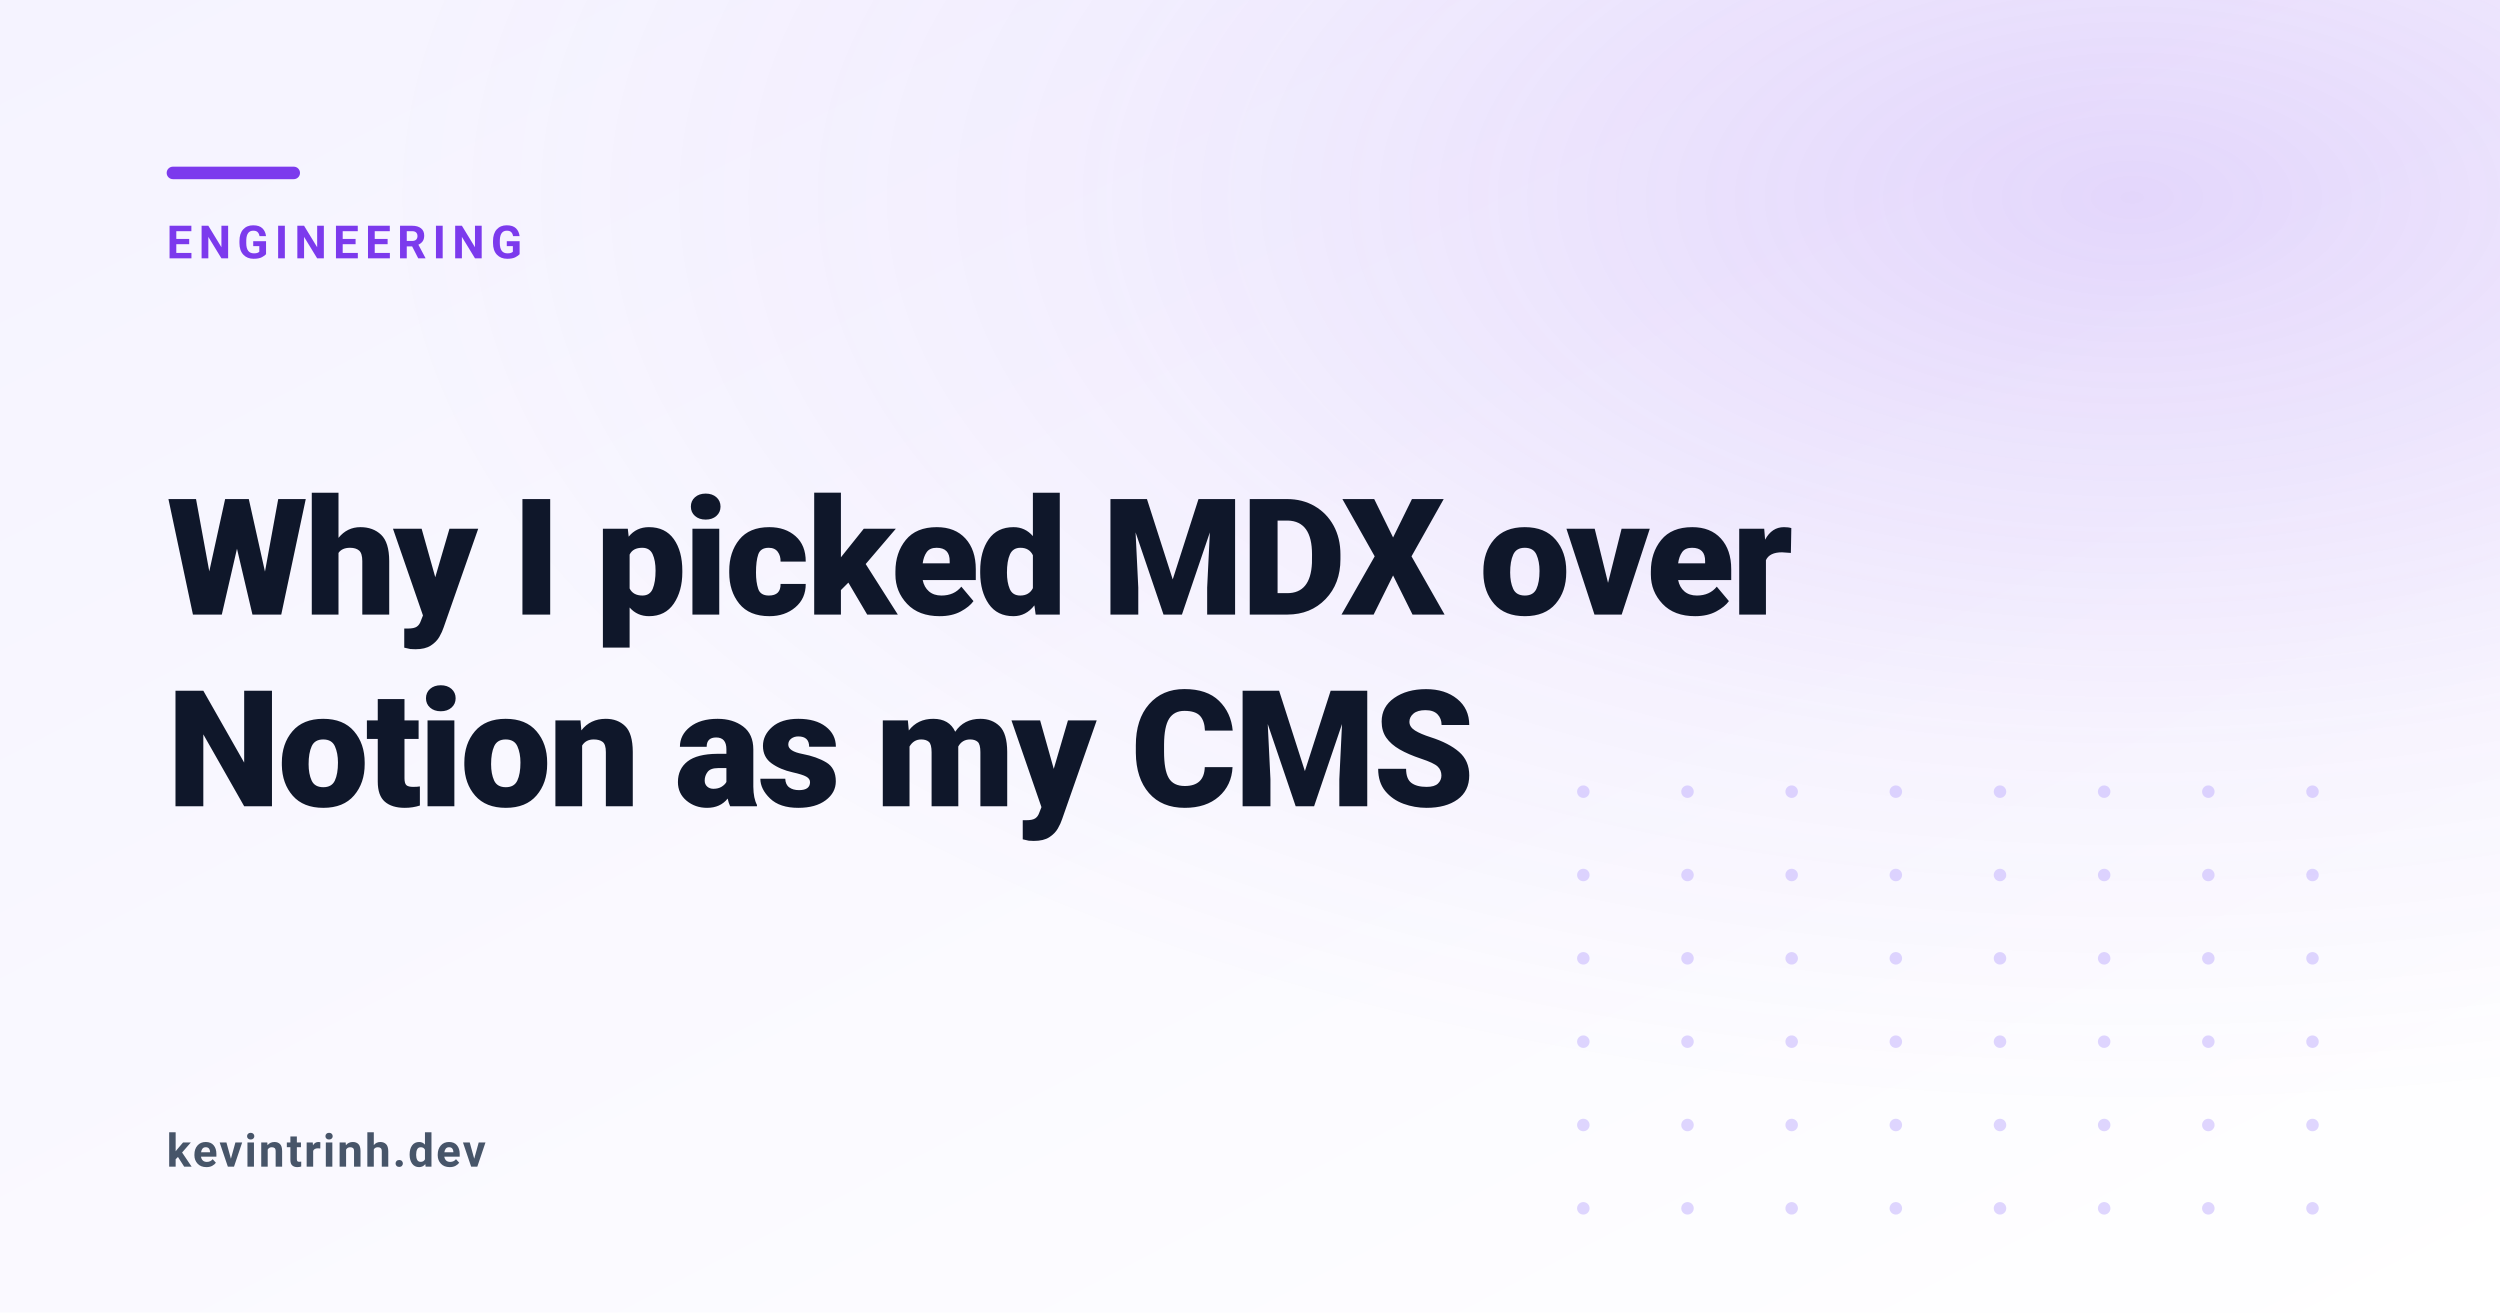
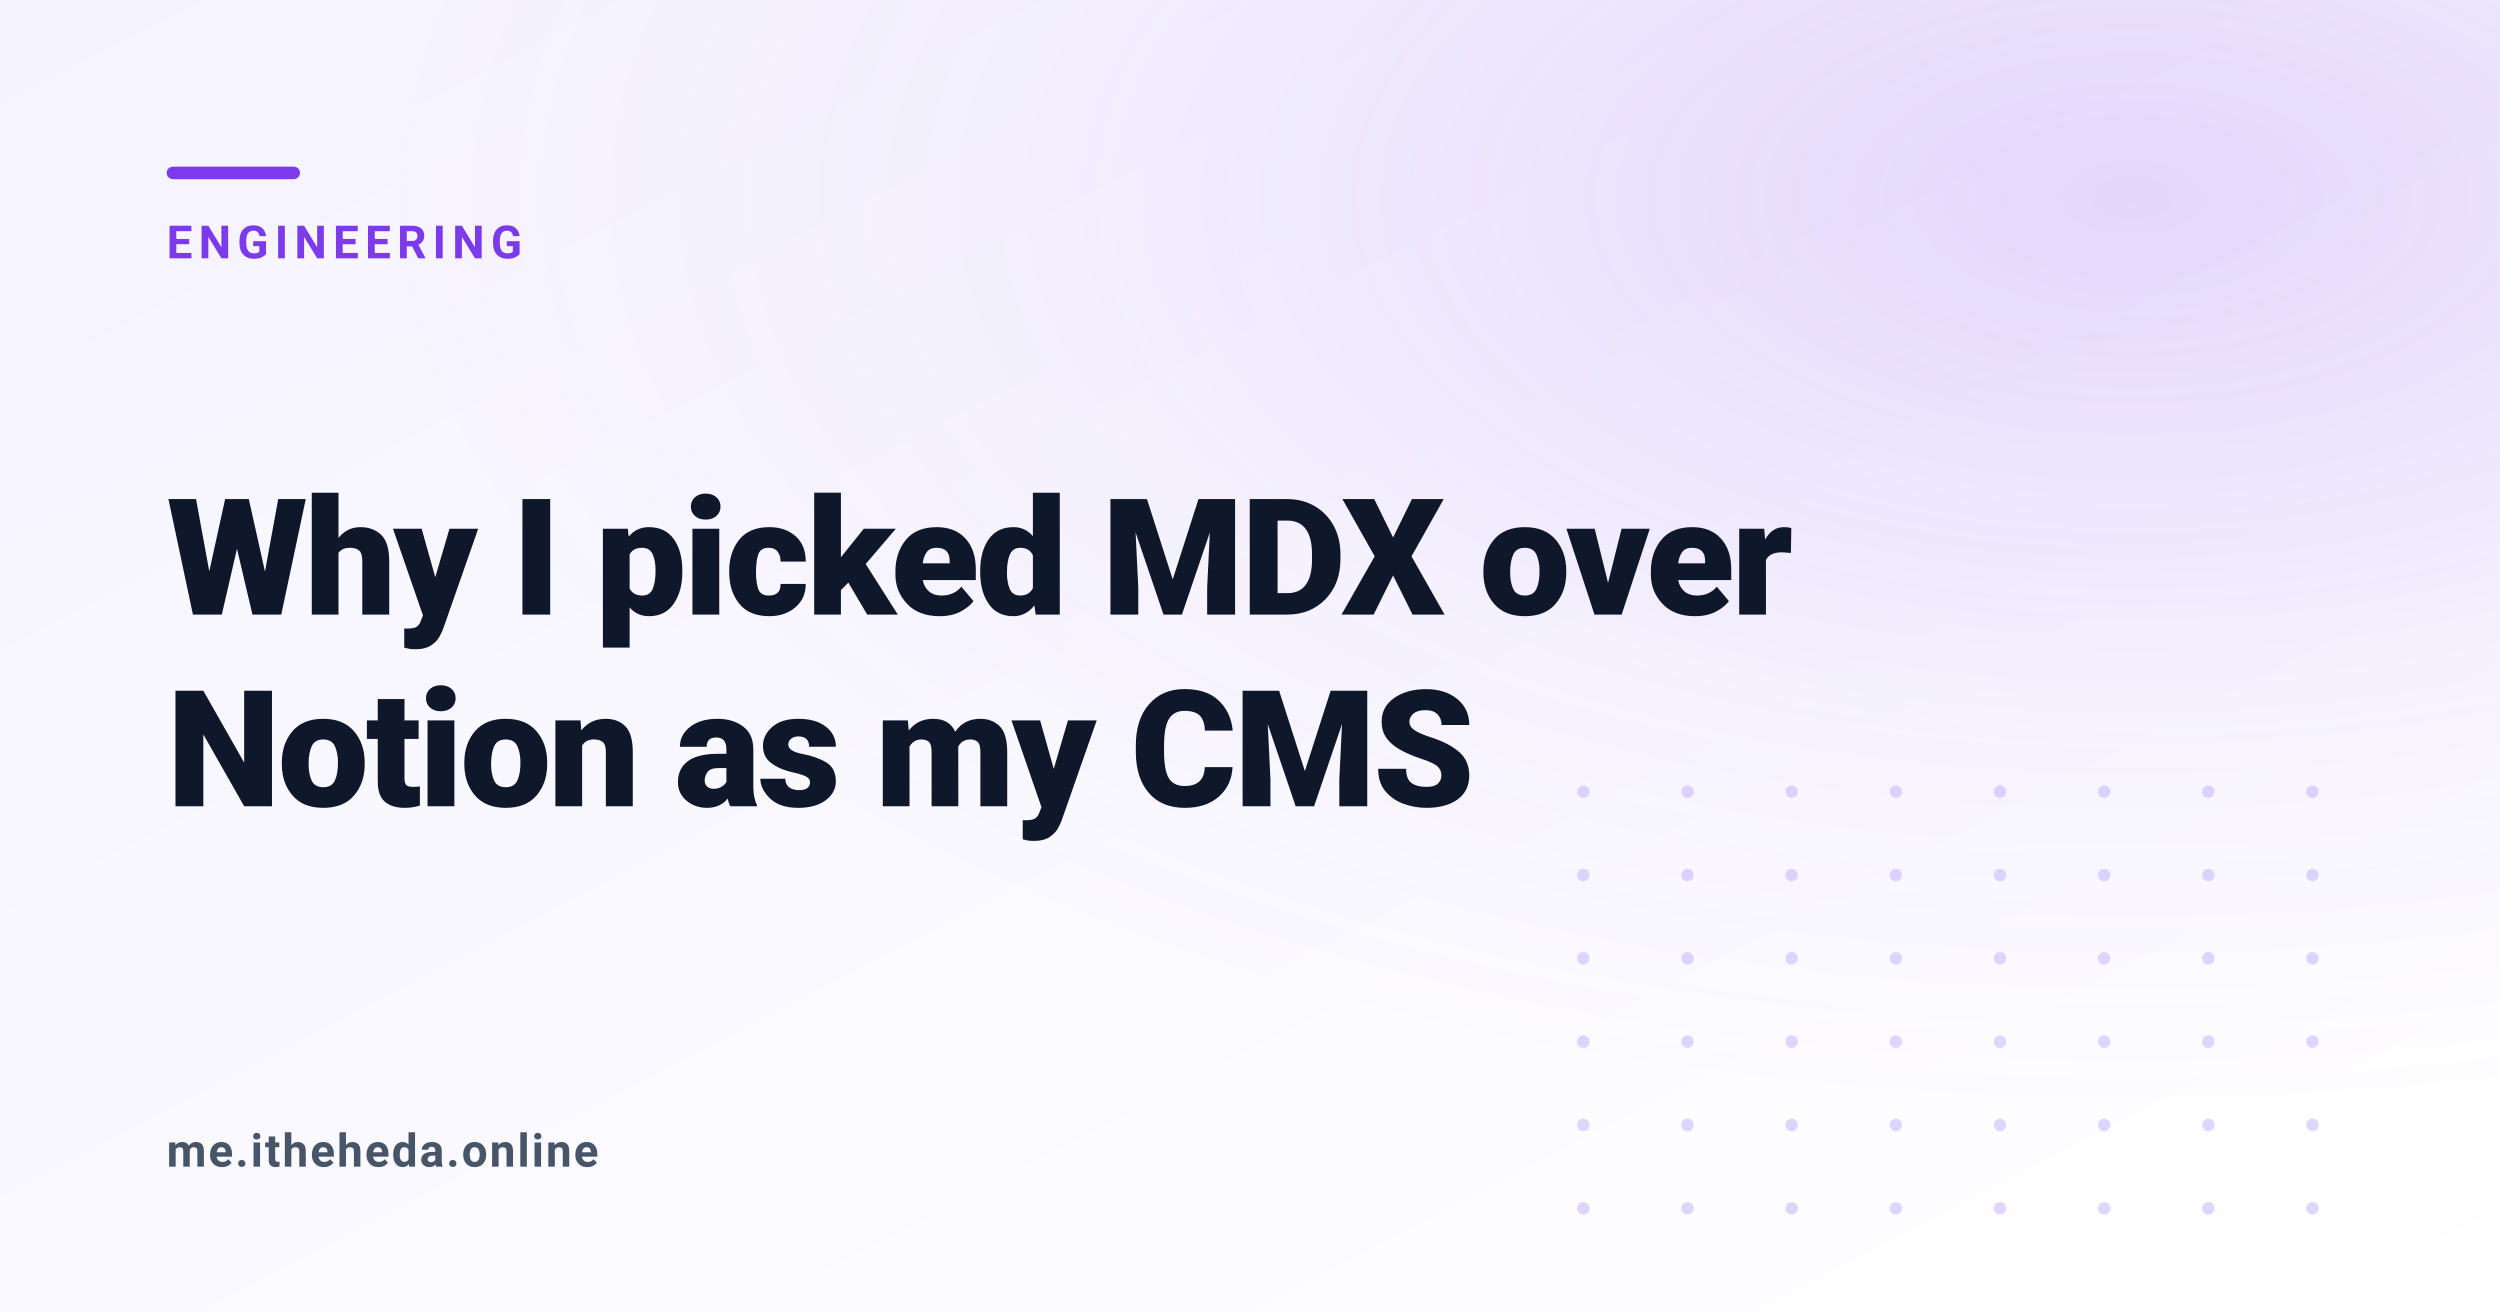
<svg xmlns="http://www.w3.org/2000/svg" viewBox="0 0 1200 630" width="1200" height="630" role="img" aria-label="Why I picked MDX over Notion as my CMS">
  <defs>
    <linearGradient id="bg" x1="0" y1="0" x2="1" y2="1">
      <stop offset="0%" stop-color="#f5f3ff" />
      <stop offset="100%" stop-color="#ffffff" />
    </linearGradient>
    <radialGradient id="glow" cx="0.85" cy="0.15" r="0.7">
      <stop offset="0%" stop-color="#7c3aed" stop-opacity="0.18" />
      <stop offset="60%" stop-color="#7c3aed" stop-opacity="0.04" />
      <stop offset="100%" stop-color="#7c3aed" stop-opacity="0" />
    </radialGradient>
  </defs>
  <rect width="1200" height="630" fill="url(#bg)" />
  <rect width="1200" height="630" fill="url(#glow)" />
  <g fill="#c4b5fd" opacity="0.55">
    <circle cx="760" cy="380" r="3" />
    <circle cx="810" cy="380" r="3" />
    <circle cx="860" cy="380" r="3" />
    <circle cx="910" cy="380" r="3" />
    <circle cx="960" cy="380" r="3" />
    <circle cx="1010" cy="380" r="3" />
    <circle cx="1060" cy="380" r="3" />
    <circle cx="1110" cy="380" r="3" />
    <circle cx="760" cy="420" r="3" />
    <circle cx="810" cy="420" r="3" />
    <circle cx="860" cy="420" r="3" />
    <circle cx="910" cy="420" r="3" />
    <circle cx="960" cy="420" r="3" />
    <circle cx="1010" cy="420" r="3" />
    <circle cx="1060" cy="420" r="3" />
    <circle cx="1110" cy="420" r="3" />
    <circle cx="760" cy="460" r="3" />
    <circle cx="810" cy="460" r="3" />
    <circle cx="860" cy="460" r="3" />
    <circle cx="910" cy="460" r="3" />
    <circle cx="960" cy="460" r="3" />
    <circle cx="1010" cy="460" r="3" />
    <circle cx="1060" cy="460" r="3" />
    <circle cx="1110" cy="460" r="3" />
    <circle cx="760" cy="500" r="3" />
    <circle cx="810" cy="500" r="3" />
    <circle cx="860" cy="500" r="3" />
    <circle cx="910" cy="500" r="3" />
    <circle cx="960" cy="500" r="3" />
    <circle cx="1010" cy="500" r="3" />
    <circle cx="1060" cy="500" r="3" />
    <circle cx="1110" cy="500" r="3" />
    <circle cx="760" cy="540" r="3" />
    <circle cx="810" cy="540" r="3" />
    <circle cx="860" cy="540" r="3" />
    <circle cx="910" cy="540" r="3" />
    <circle cx="960" cy="540" r="3" />
    <circle cx="1010" cy="540" r="3" />
    <circle cx="1060" cy="540" r="3" />
    <circle cx="1110" cy="540" r="3" />
    <circle cx="760" cy="580" r="3" />
    <circle cx="810" cy="580" r="3" />
    <circle cx="860" cy="580" r="3" />
    <circle cx="910" cy="580" r="3" />
    <circle cx="960" cy="580" r="3" />
    <circle cx="1010" cy="580" r="3" />
    <circle cx="1060" cy="580" r="3" />
    <circle cx="1110" cy="580" r="3" />
  </g>
  <rect x="80" y="80" width="64" height="6" rx="3" fill="#7c3aed" />
  <text x="80" y="124" font-family="ui-sans-serif, system-ui, -apple-system, 'Segoe UI', Roboto, sans-serif" font-size="22" font-weight="600" fill="#7c3aed" letter-spacing="3">ENGINEERING</text>
  <text font-family="ui-sans-serif, system-ui, -apple-system, 'Segoe UI', Roboto, sans-serif" font-size="78" font-weight="800" fill="#0f172a" letter-spacing="-1.5">
    <tspan x="80" y="295">Why I picked MDX over</tspan>
    <tspan x="80" y="387">Notion as my CMS</tspan>
  </text>
-   <text x="80" y="560" font-family="ui-sans-serif, system-ui, -apple-system, 'Segoe UI', Roboto, sans-serif" font-size="22" font-weight="600" fill="#475569" letter-spacing="1">kevintrinh.dev</text>
+   <text x="80" y="560" font-family="ui-sans-serif, system-ui, -apple-system, 'Segoe UI', Roboto, sans-serif" font-size="22" font-weight="600" fill="#475569" letter-spacing="1">me.itheheda.online</text>
</svg>
